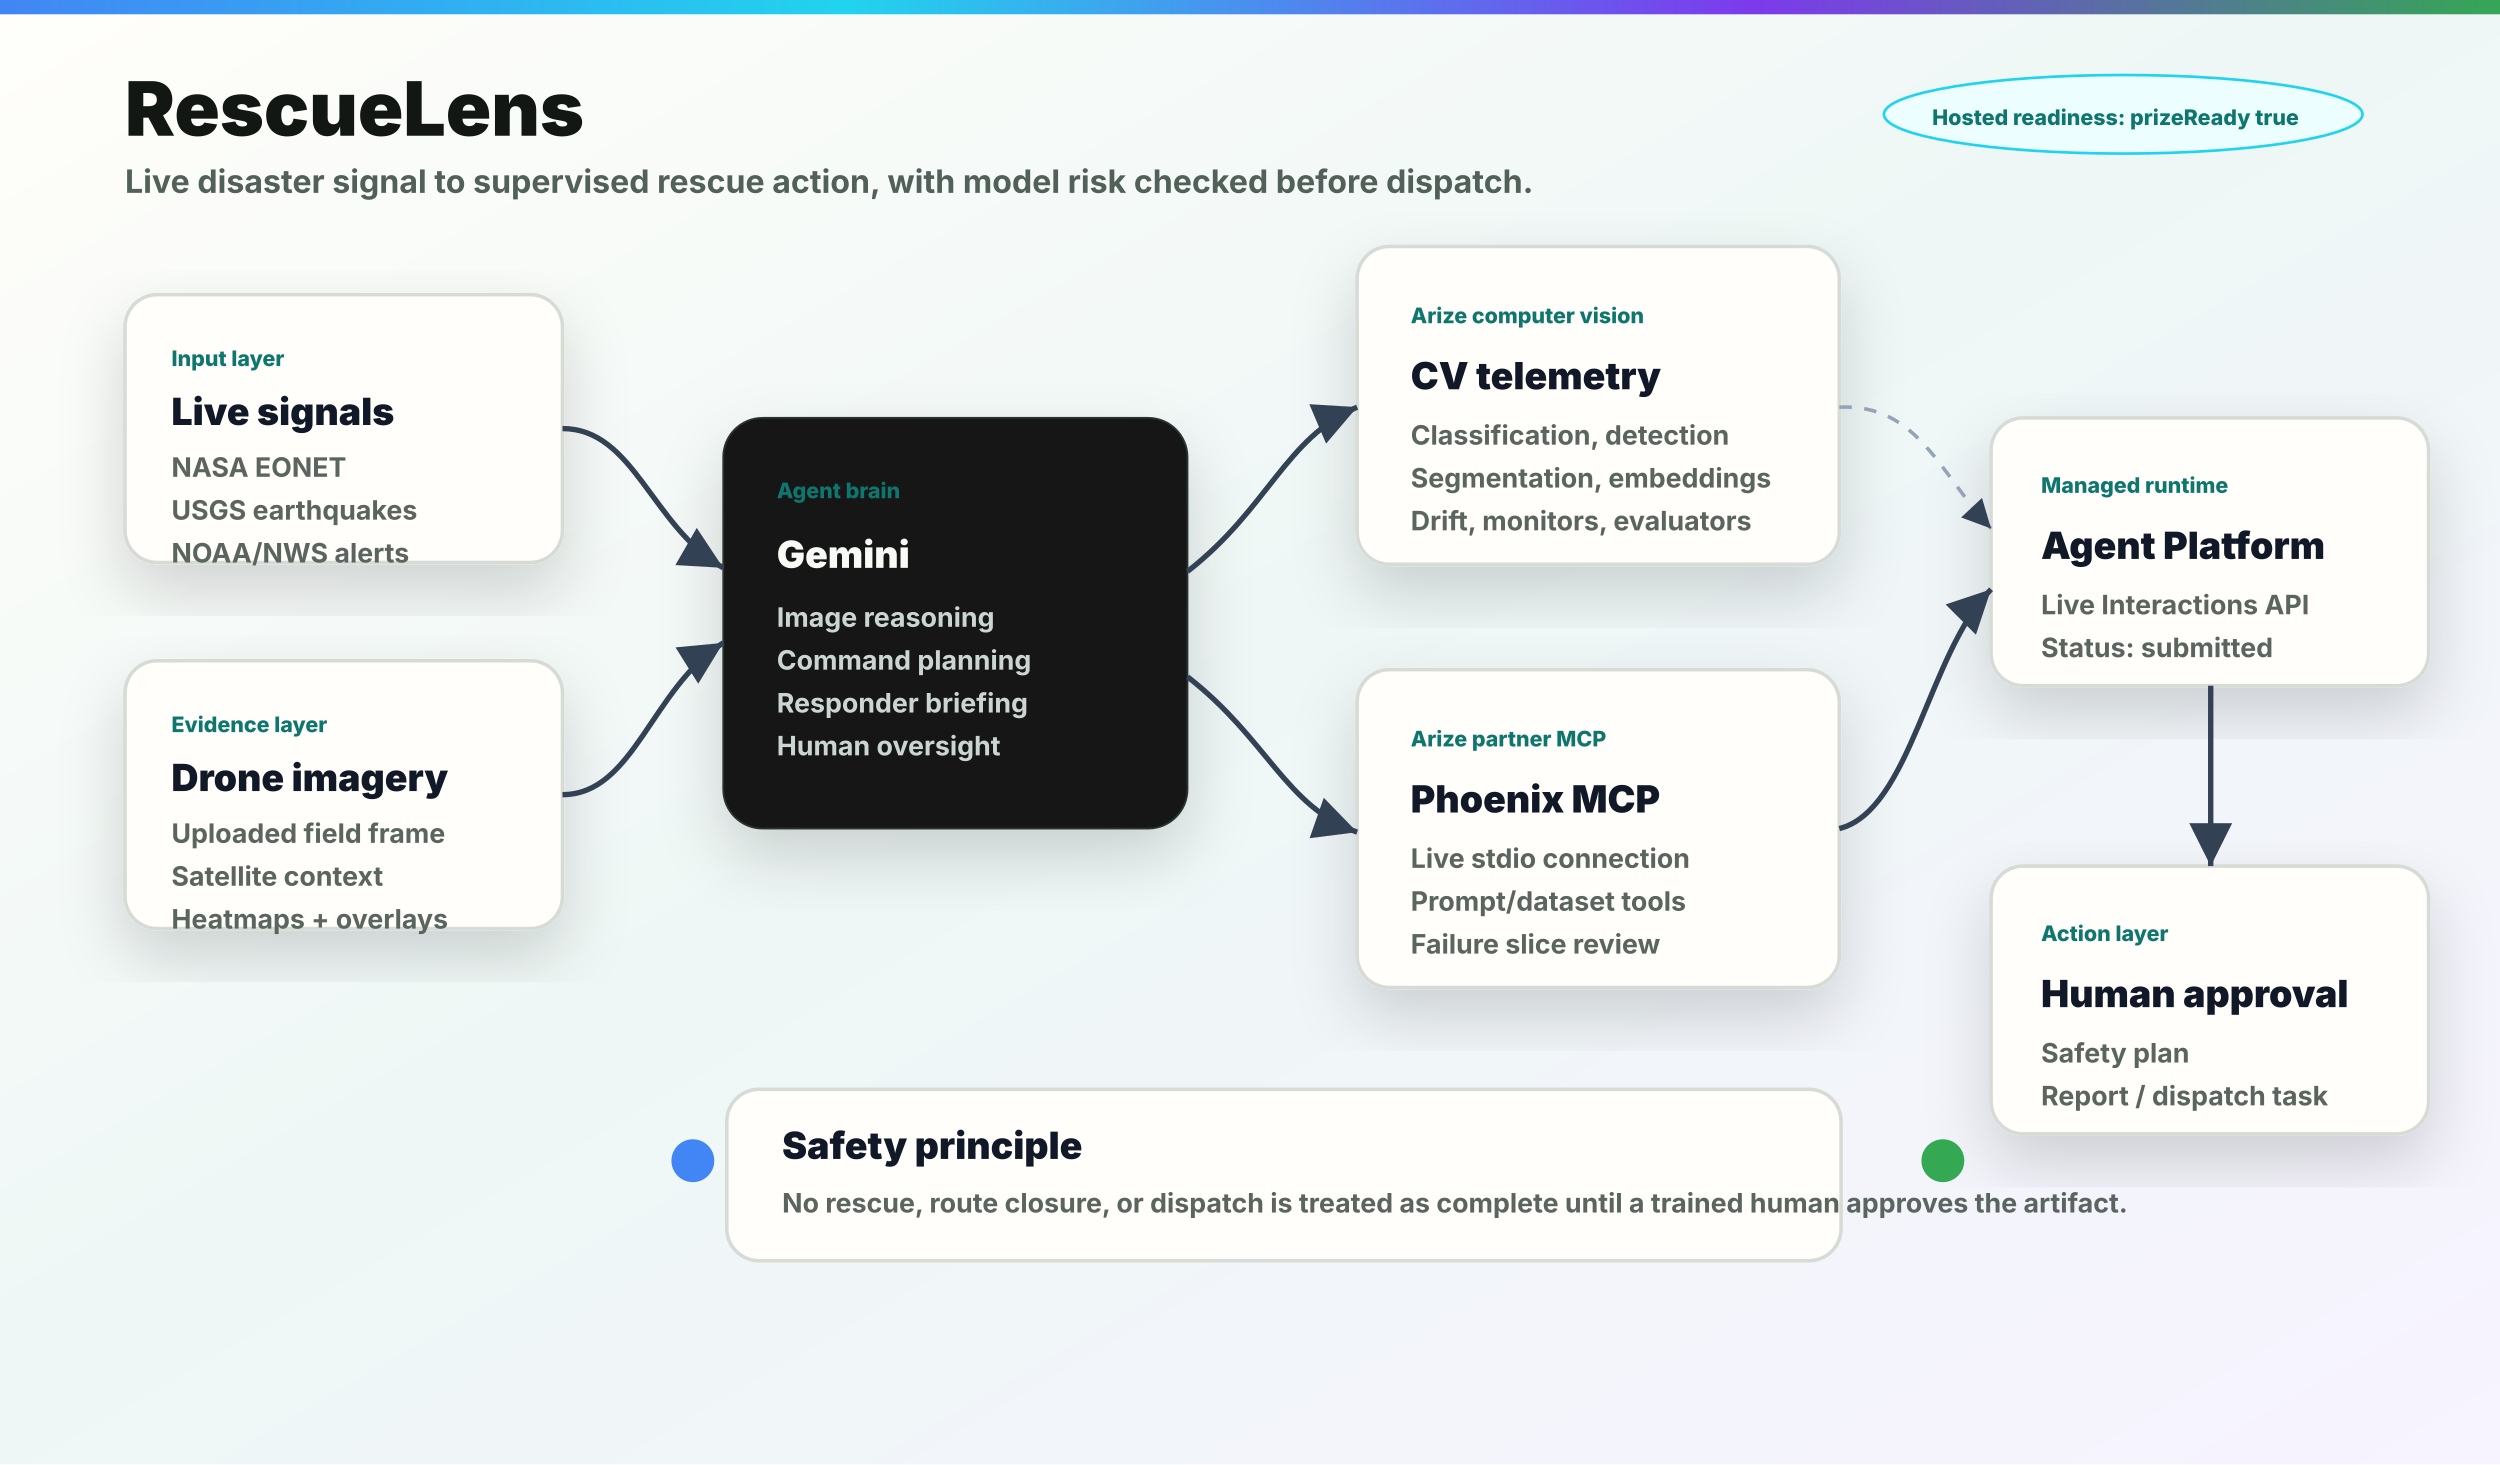
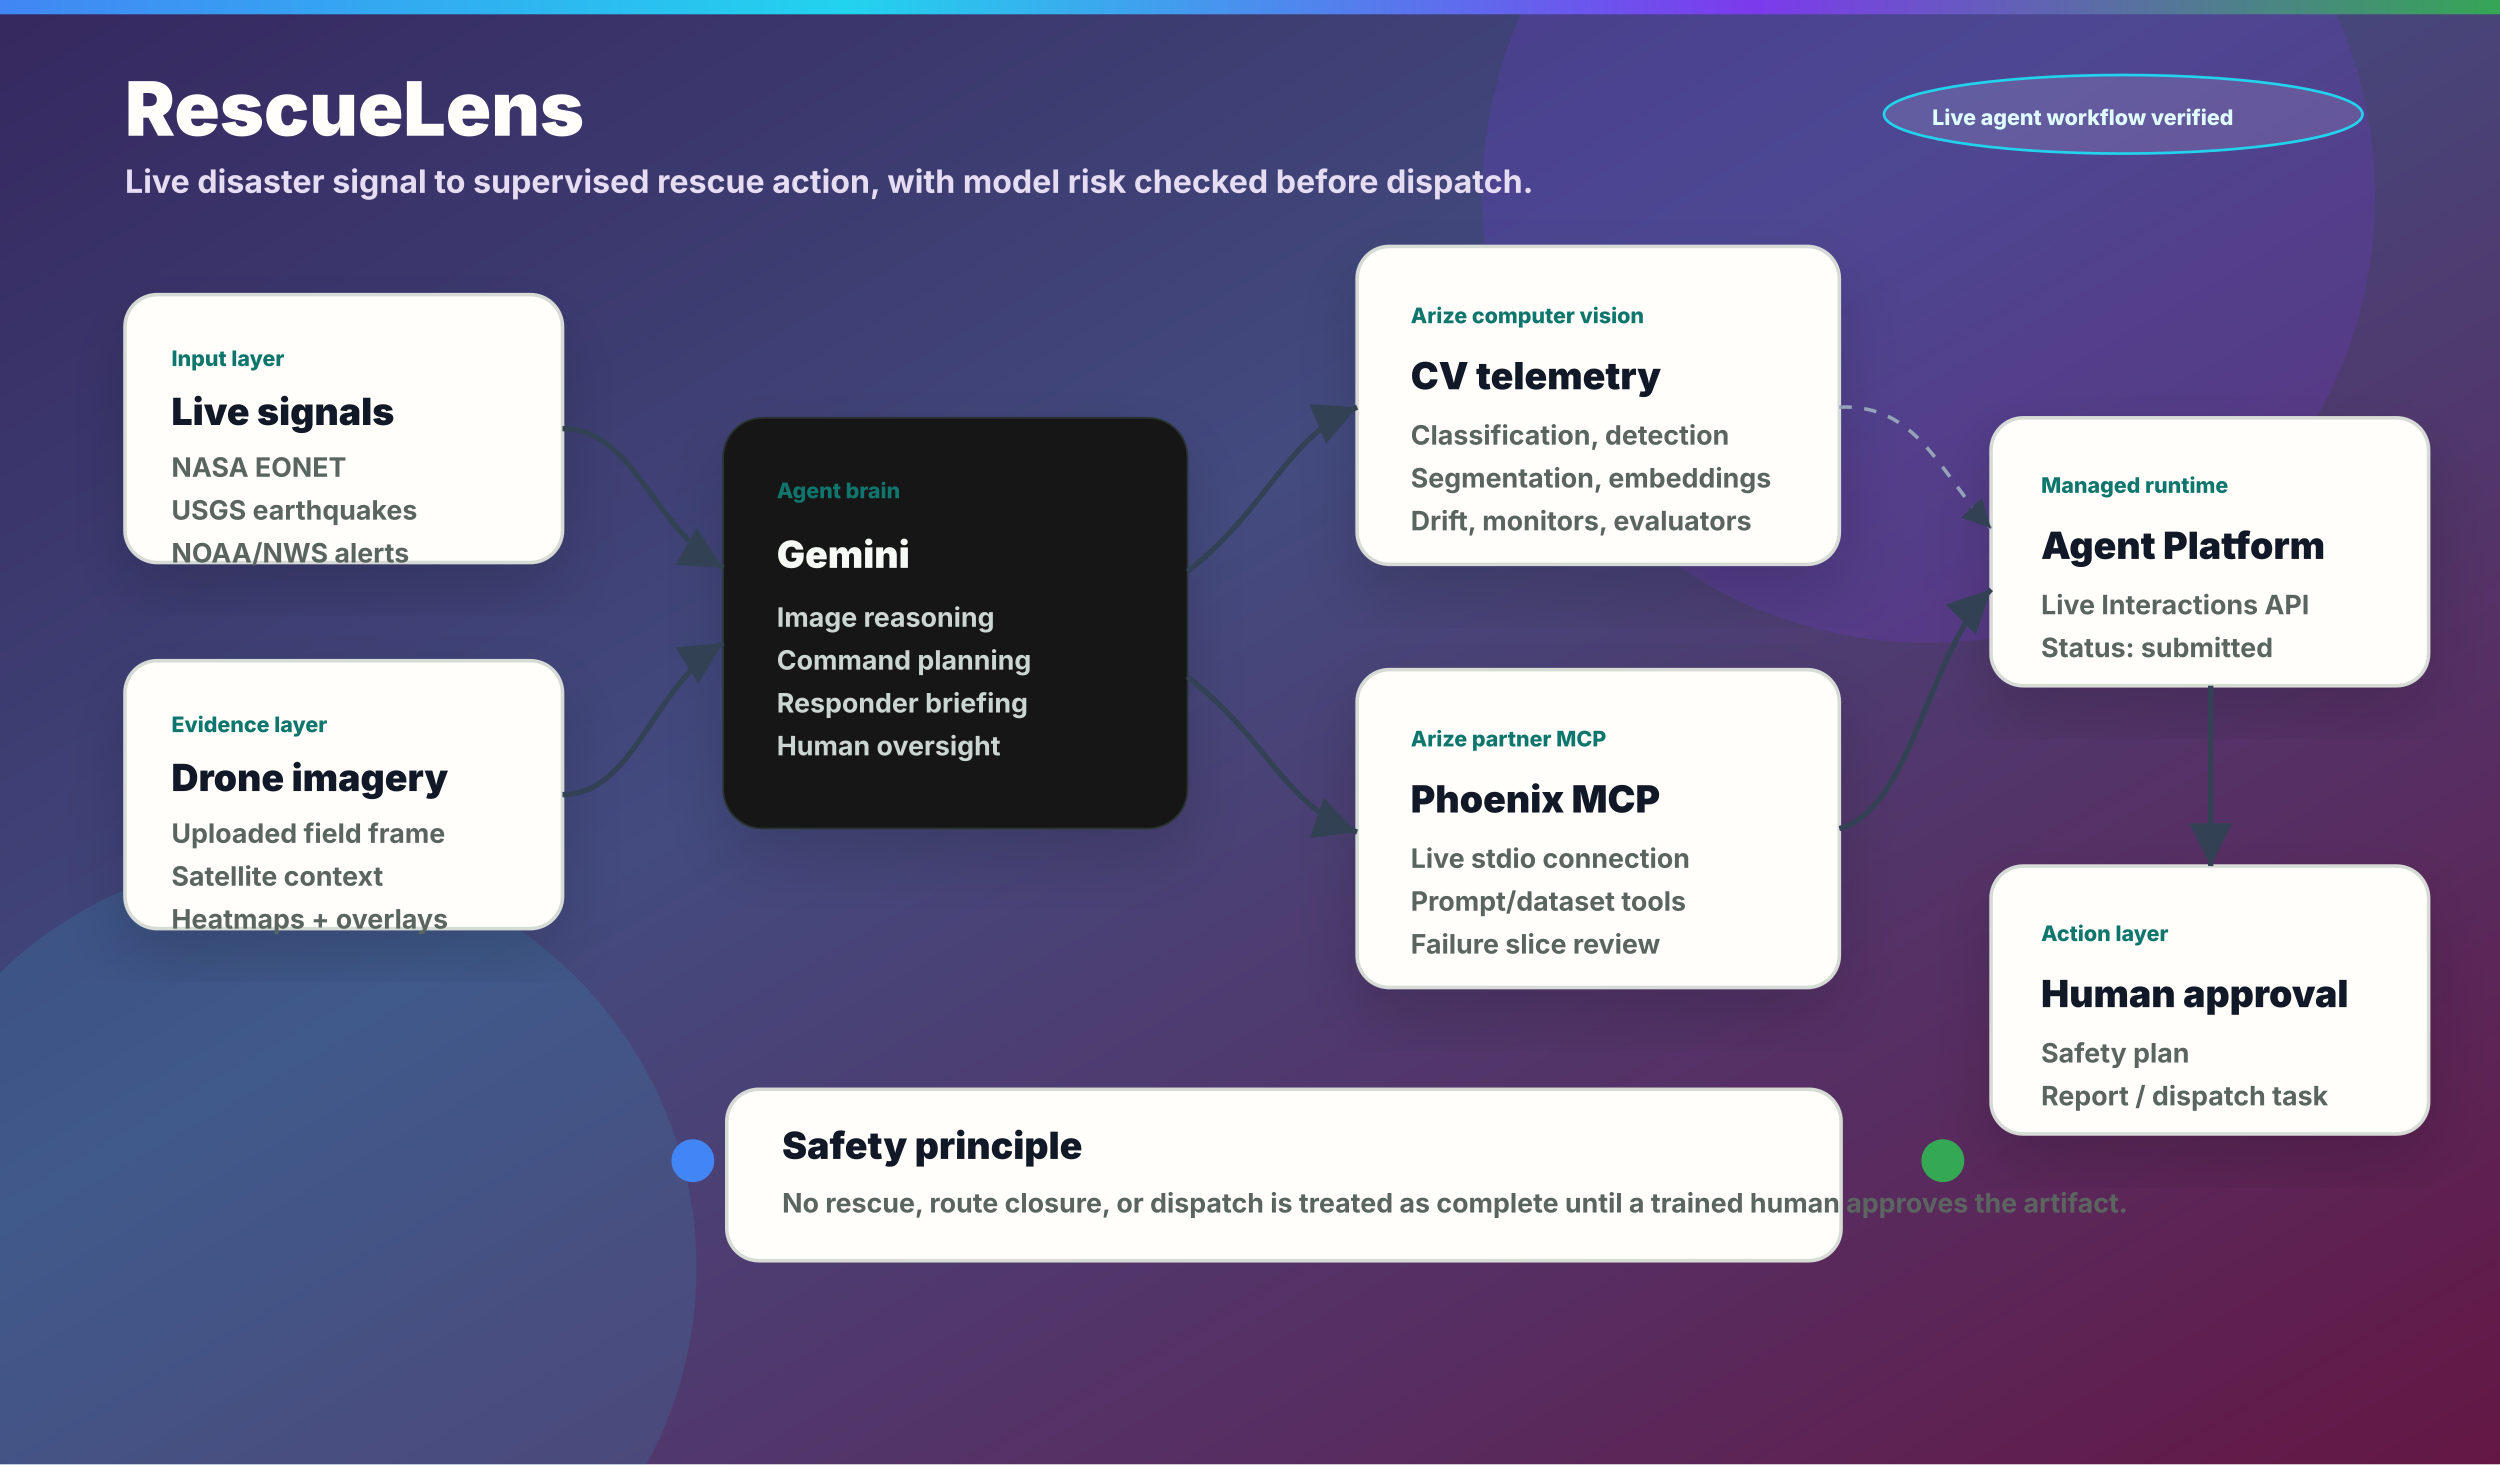
<svg xmlns="http://www.w3.org/2000/svg" width="1400" height="820" viewBox="0 0 1400 820" role="img" aria-labelledby="title desc">
  <defs>
    <linearGradient id="bg" x1="0" x2="1" y1="0" y2="1">
-       <stop offset="0%" stop-color="#fffefa" />
-       <stop offset="48%" stop-color="#eef7f6" />
-       <stop offset="100%" stop-color="#f7f3ff" />
+       <stop offset="0%" stop-color="#35285f" />
+       <stop offset="42%" stop-color="#434b7f" />
+       <stop offset="72%" stop-color="#563065" />
+       <stop offset="100%" stop-color="#641744" />
    </linearGradient>
    <linearGradient id="hero" x1="0" x2="1">
      <stop offset="0%" stop-color="#4285f4" />
      <stop offset="34%" stop-color="#22d3ee" />
      <stop offset="70%" stop-color="#7c3aed" />
      <stop offset="100%" stop-color="#34a853" />
    </linearGradient>
    <filter id="shadow" x="-20%" y="-20%" width="140%" height="140%">
      <feDropShadow dx="0" dy="16" stdDeviation="18" flood-color="#151917" flood-opacity="0.16" />
    </filter>
    <marker id="arrow" markerWidth="12" markerHeight="12" refX="10" refY="6" orient="auto">
      <path d="M2 2 L10 6 L2 10 Z" fill="#334155" />
    </marker>
    <style>
-       .title { font-family: Inter, Arial, sans-serif; font-size: 42px; font-weight: 900; fill: #121714; }
-       .subtitle { font-family: Inter, Arial, sans-serif; font-size: 18px; font-weight: 650; fill: #52605a; }
+       .title { font-family: Inter, Arial, sans-serif; font-size: 42px; font-weight: 900; fill: #fffefa; }
+       .subtitle { font-family: Inter, Arial, sans-serif; font-size: 18px; font-weight: 650; fill: #e6ddf2; }
      .label { font-family: Inter, Arial, sans-serif; font-size: 21px; font-weight: 850; fill: #111827; }
      .body { font-family: Inter, Arial, sans-serif; font-size: 15px; font-weight: 650; fill: #5b6560; }
      .tiny { font-family: Inter, Arial, sans-serif; font-size: 12px; font-weight: 800; fill: #0f766e; text-transform: uppercase; }
+       .headerTiny { fill: #dffcff; }
      .card { fill: #fffefa; stroke: #d7dbd5; stroke-width: 2; rx: 18; filter: url(#shadow); }
      .dark { fill: #151917; stroke: #2b3330; }
      .darkText { fill: #f8faf5; }
      .mutedDark { fill: #cbd5d1; }
      .line { stroke: #334155; stroke-width: 3; fill: none; marker-end: url(#arrow); }
      .softLine { stroke: #94a3b8; stroke-width: 2; stroke-dasharray: 7 7; fill: none; marker-end: url(#arrow); }
-       .pill { fill: #ecfeff; stroke: #22d3ee; stroke-width: 1.5; rx: 999; }
+       .pill { fill: rgba(255,255,255,0.12); stroke: #22d3ee; stroke-width: 1.5; rx: 999; }
    </style>
  </defs>
  <rect width="1400" height="820" fill="url(#bg)" />
+   <circle cx="1080" cy="110" r="250" fill="#7c3aed" opacity="0.18" />
+   <circle cx="160" cy="710" r="230" fill="#22d3ee" opacity="0.11" />
  <rect x="0" y="0" width="1400" height="8" fill="url(#hero)" />
  <text x="70" y="76" class="title">RescueLens</text>
  <text x="70" y="108" class="subtitle">Live disaster signal to supervised rescue action, with model risk checked before dispatch.</text>
  <rect x="1055" y="42" width="268" height="44" class="pill" />
-   <text x="1082" y="70" class="tiny">Hosted readiness: prizeReady true</text>
+   <text x="1082" y="70" class="tiny headerTiny">Live agent workflow verified</text>
  <rect x="70" y="165" width="245" height="150" class="card" />
  <text x="96" y="205" class="tiny">Input layer</text>
  <text x="96" y="238" class="label">Live signals</text>
  <text x="96" y="267" class="body">NASA EONET</text>
  <text x="96" y="291" class="body">USGS earthquakes</text>
  <text x="96" y="315" class="body">NOAA/NWS alerts</text>
  <rect x="70" y="370" width="245" height="150" class="card" />
  <text x="96" y="410" class="tiny">Evidence layer</text>
  <text x="96" y="443" class="label">Drone imagery</text>
  <text x="96" y="472" class="body">Uploaded field frame</text>
  <text x="96" y="496" class="body">Satellite context</text>
  <text x="96" y="520" class="body">Heatmaps + overlays</text>
  <rect x="405" y="234" width="260" height="230" class="dark" rx="22" filter="url(#shadow)" />
  <text x="435" y="279" class="tiny" fill="#22d3ee">Agent brain</text>
  <text x="435" y="318" class="label darkText">Gemini</text>
  <text x="435" y="351" class="body mutedDark">Image reasoning</text>
  <text x="435" y="375" class="body mutedDark">Command planning</text>
  <text x="435" y="399" class="body mutedDark">Responder briefing</text>
  <text x="435" y="423" class="body mutedDark">Human oversight</text>
  <rect x="760" y="138" width="270" height="178" class="card" />
  <text x="790" y="181" class="tiny">Arize computer vision</text>
  <text x="790" y="218" class="label">CV telemetry</text>
  <text x="790" y="249" class="body">Classification, detection</text>
  <text x="790" y="273" class="body">Segmentation, embeddings</text>
  <text x="790" y="297" class="body">Drift, monitors, evaluators</text>
  <rect x="760" y="375" width="270" height="178" class="card" />
  <text x="790" y="418" class="tiny">Arize partner MCP</text>
  <text x="790" y="455" class="label">Phoenix MCP</text>
  <text x="790" y="486" class="body">Live stdio connection</text>
  <text x="790" y="510" class="body">Prompt/dataset tools</text>
  <text x="790" y="534" class="body">Failure slice review</text>
  <rect x="1115" y="234" width="245" height="150" class="card" />
  <text x="1143" y="276" class="tiny">Managed runtime</text>
  <text x="1143" y="313" class="label">Agent Platform</text>
  <text x="1143" y="344" class="body">Live Interactions API</text>
  <text x="1143" y="368" class="body">Status: submitted</text>
  <rect x="1115" y="485" width="245" height="150" class="card" />
  <text x="1143" y="527" class="tiny">Action layer</text>
  <text x="1143" y="564" class="label">Human approval</text>
  <text x="1143" y="595" class="body">Safety plan</text>
  <text x="1143" y="619" class="body">Report / dispatch task</text>
  <path d="M315 240 C355 240 365 295 405 318" class="line" />
  <path d="M315 445 C355 445 365 385 405 360" class="line" />
  <path d="M665 320 C710 285 720 245 760 228" class="line" />
  <path d="M665 379 C710 414 720 452 760 466" class="line" />
  <path d="M1030 464 C1070 454 1080 365 1115 330" class="line" />
  <path d="M1030 228 C1074 226 1086 265 1115 296" class="softLine" />
  <path d="M1238 384 L1238 485" class="line" />
  <rect x="407" y="610" width="624" height="96" fill="#fffefa" stroke="#d7dbd5" stroke-width="2" rx="18" />
  <text x="438" y="649" class="label">Safety principle</text>
  <text x="438" y="679" class="body">No rescue, route closure, or dispatch is treated as complete until a trained human approves the artifact.</text>
  <circle cx="388" cy="650" r="12" fill="#4285f4" />
  <circle cx="1088" cy="650" r="12" fill="#34a853" />
  <path d="M400 650 L1076 650" stroke="url(#hero)" stroke-width="5" stroke-linecap="round" />
</svg>
